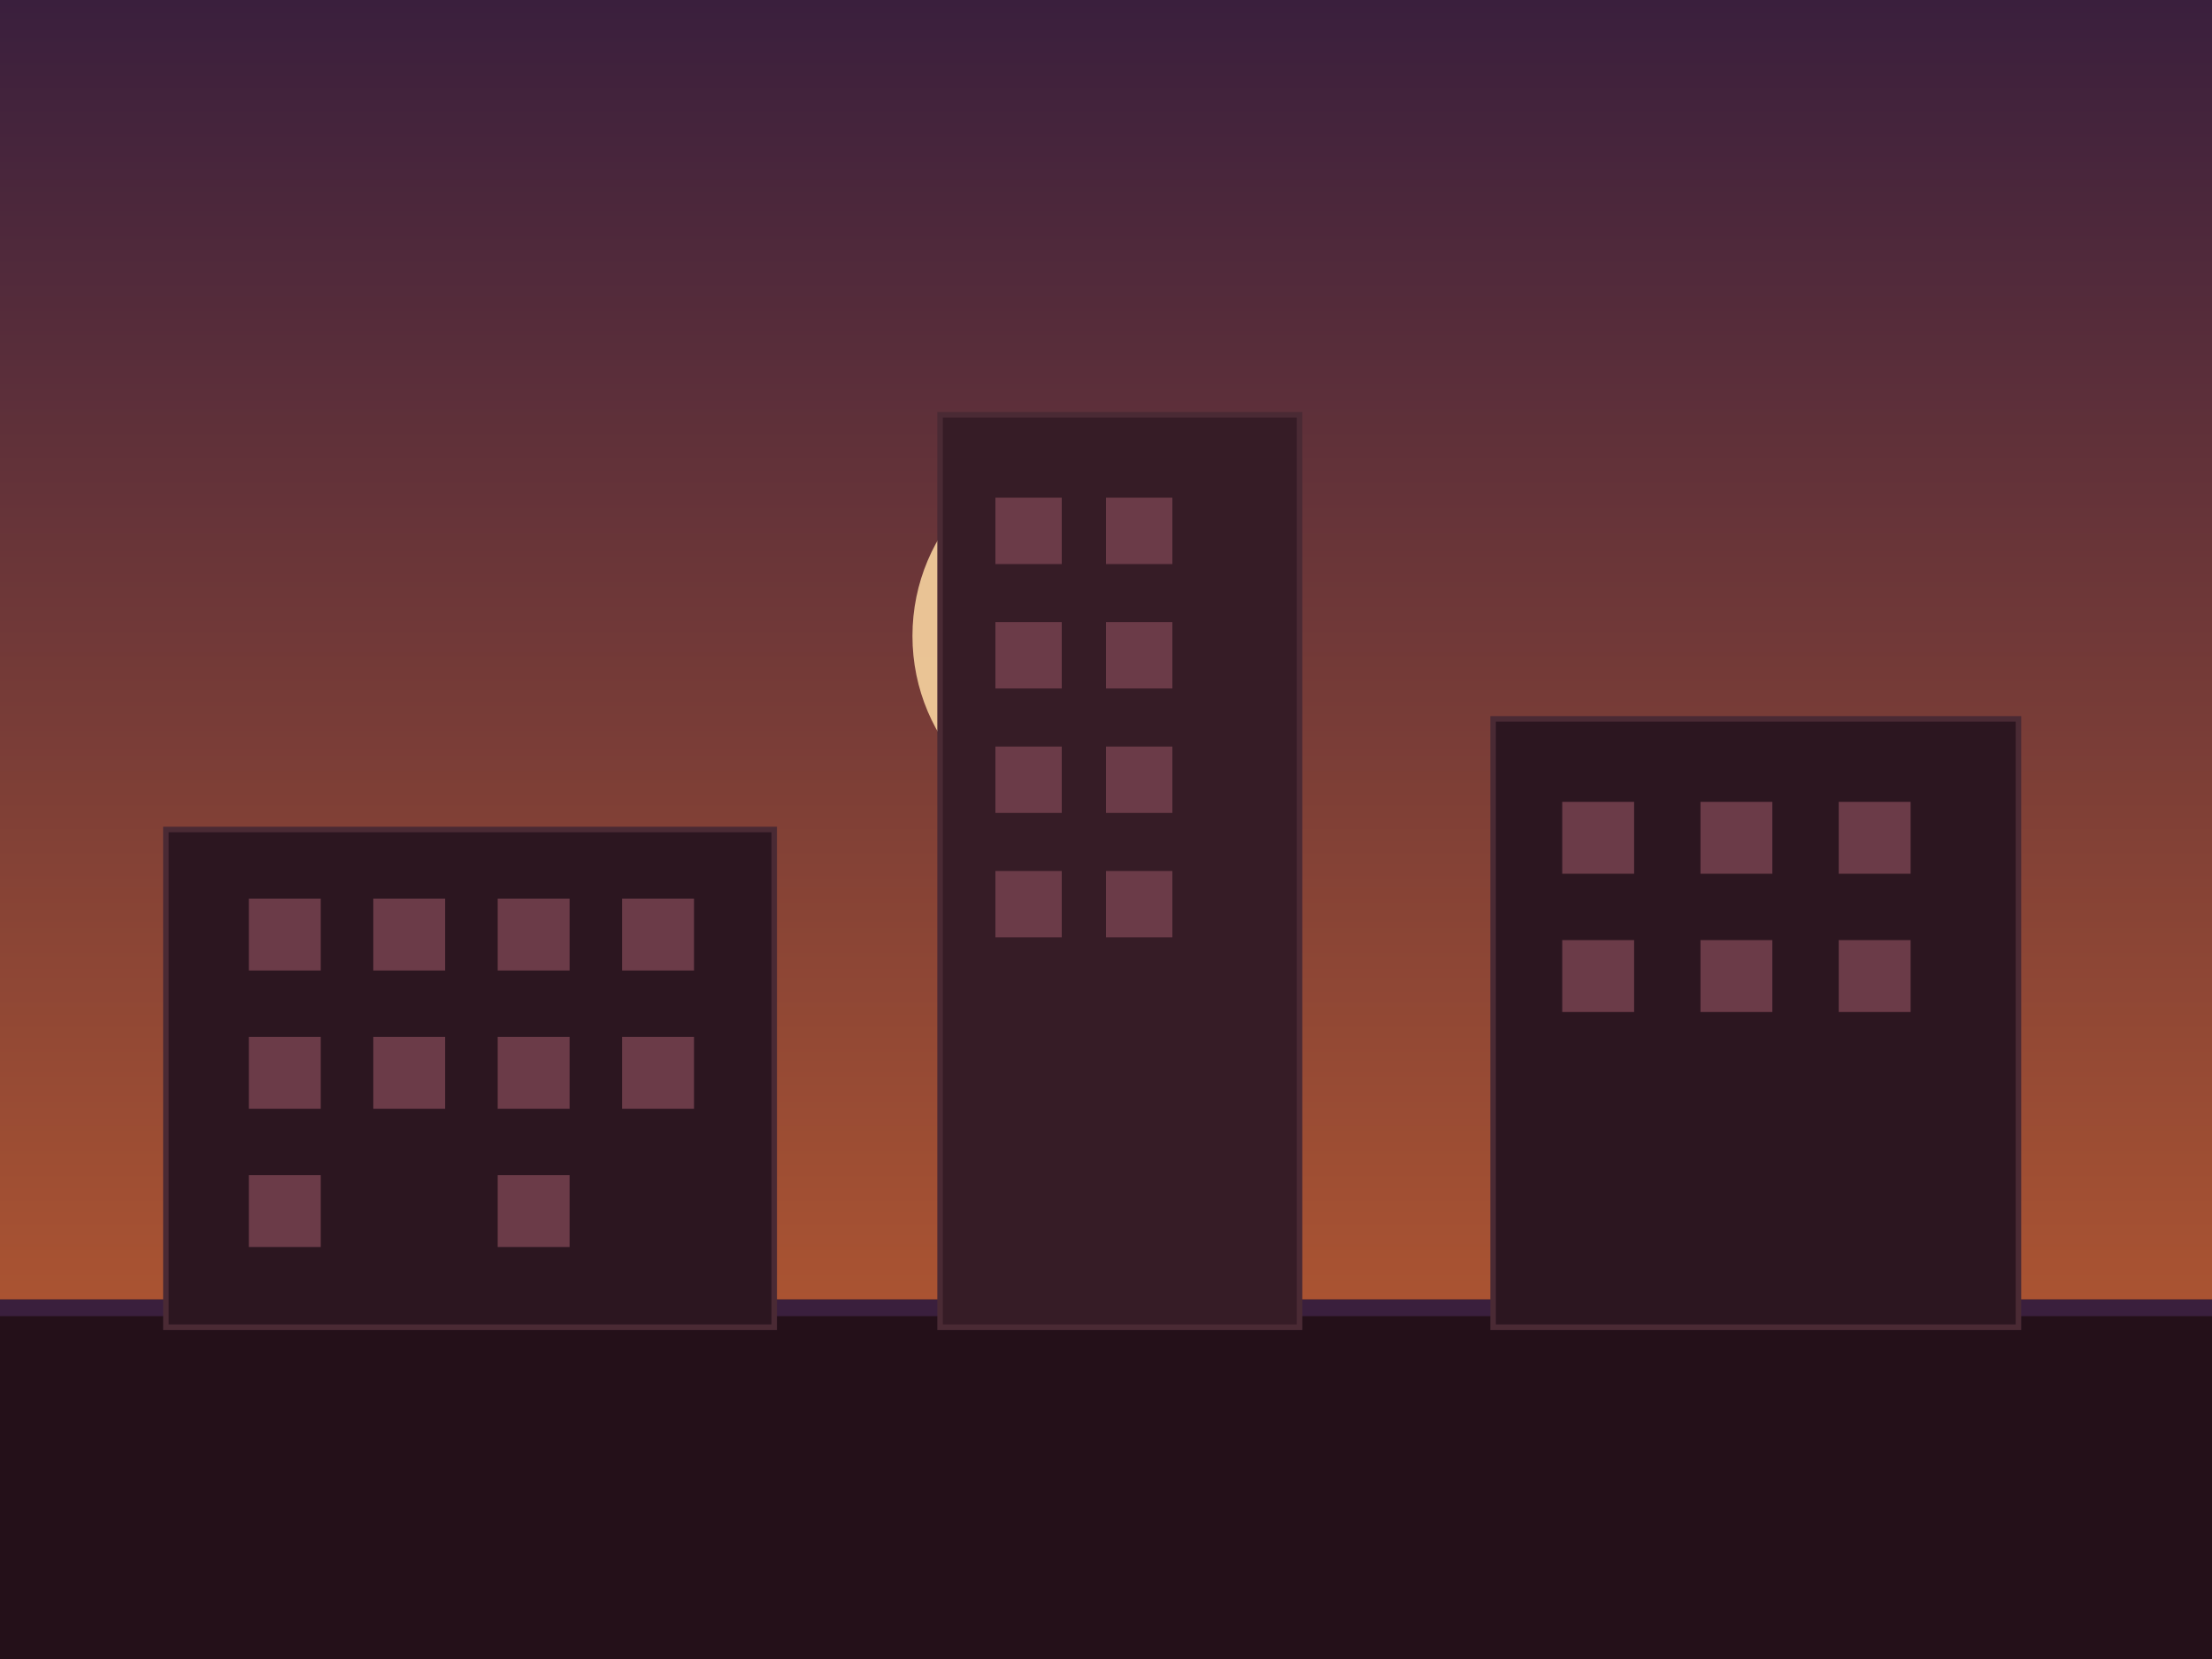
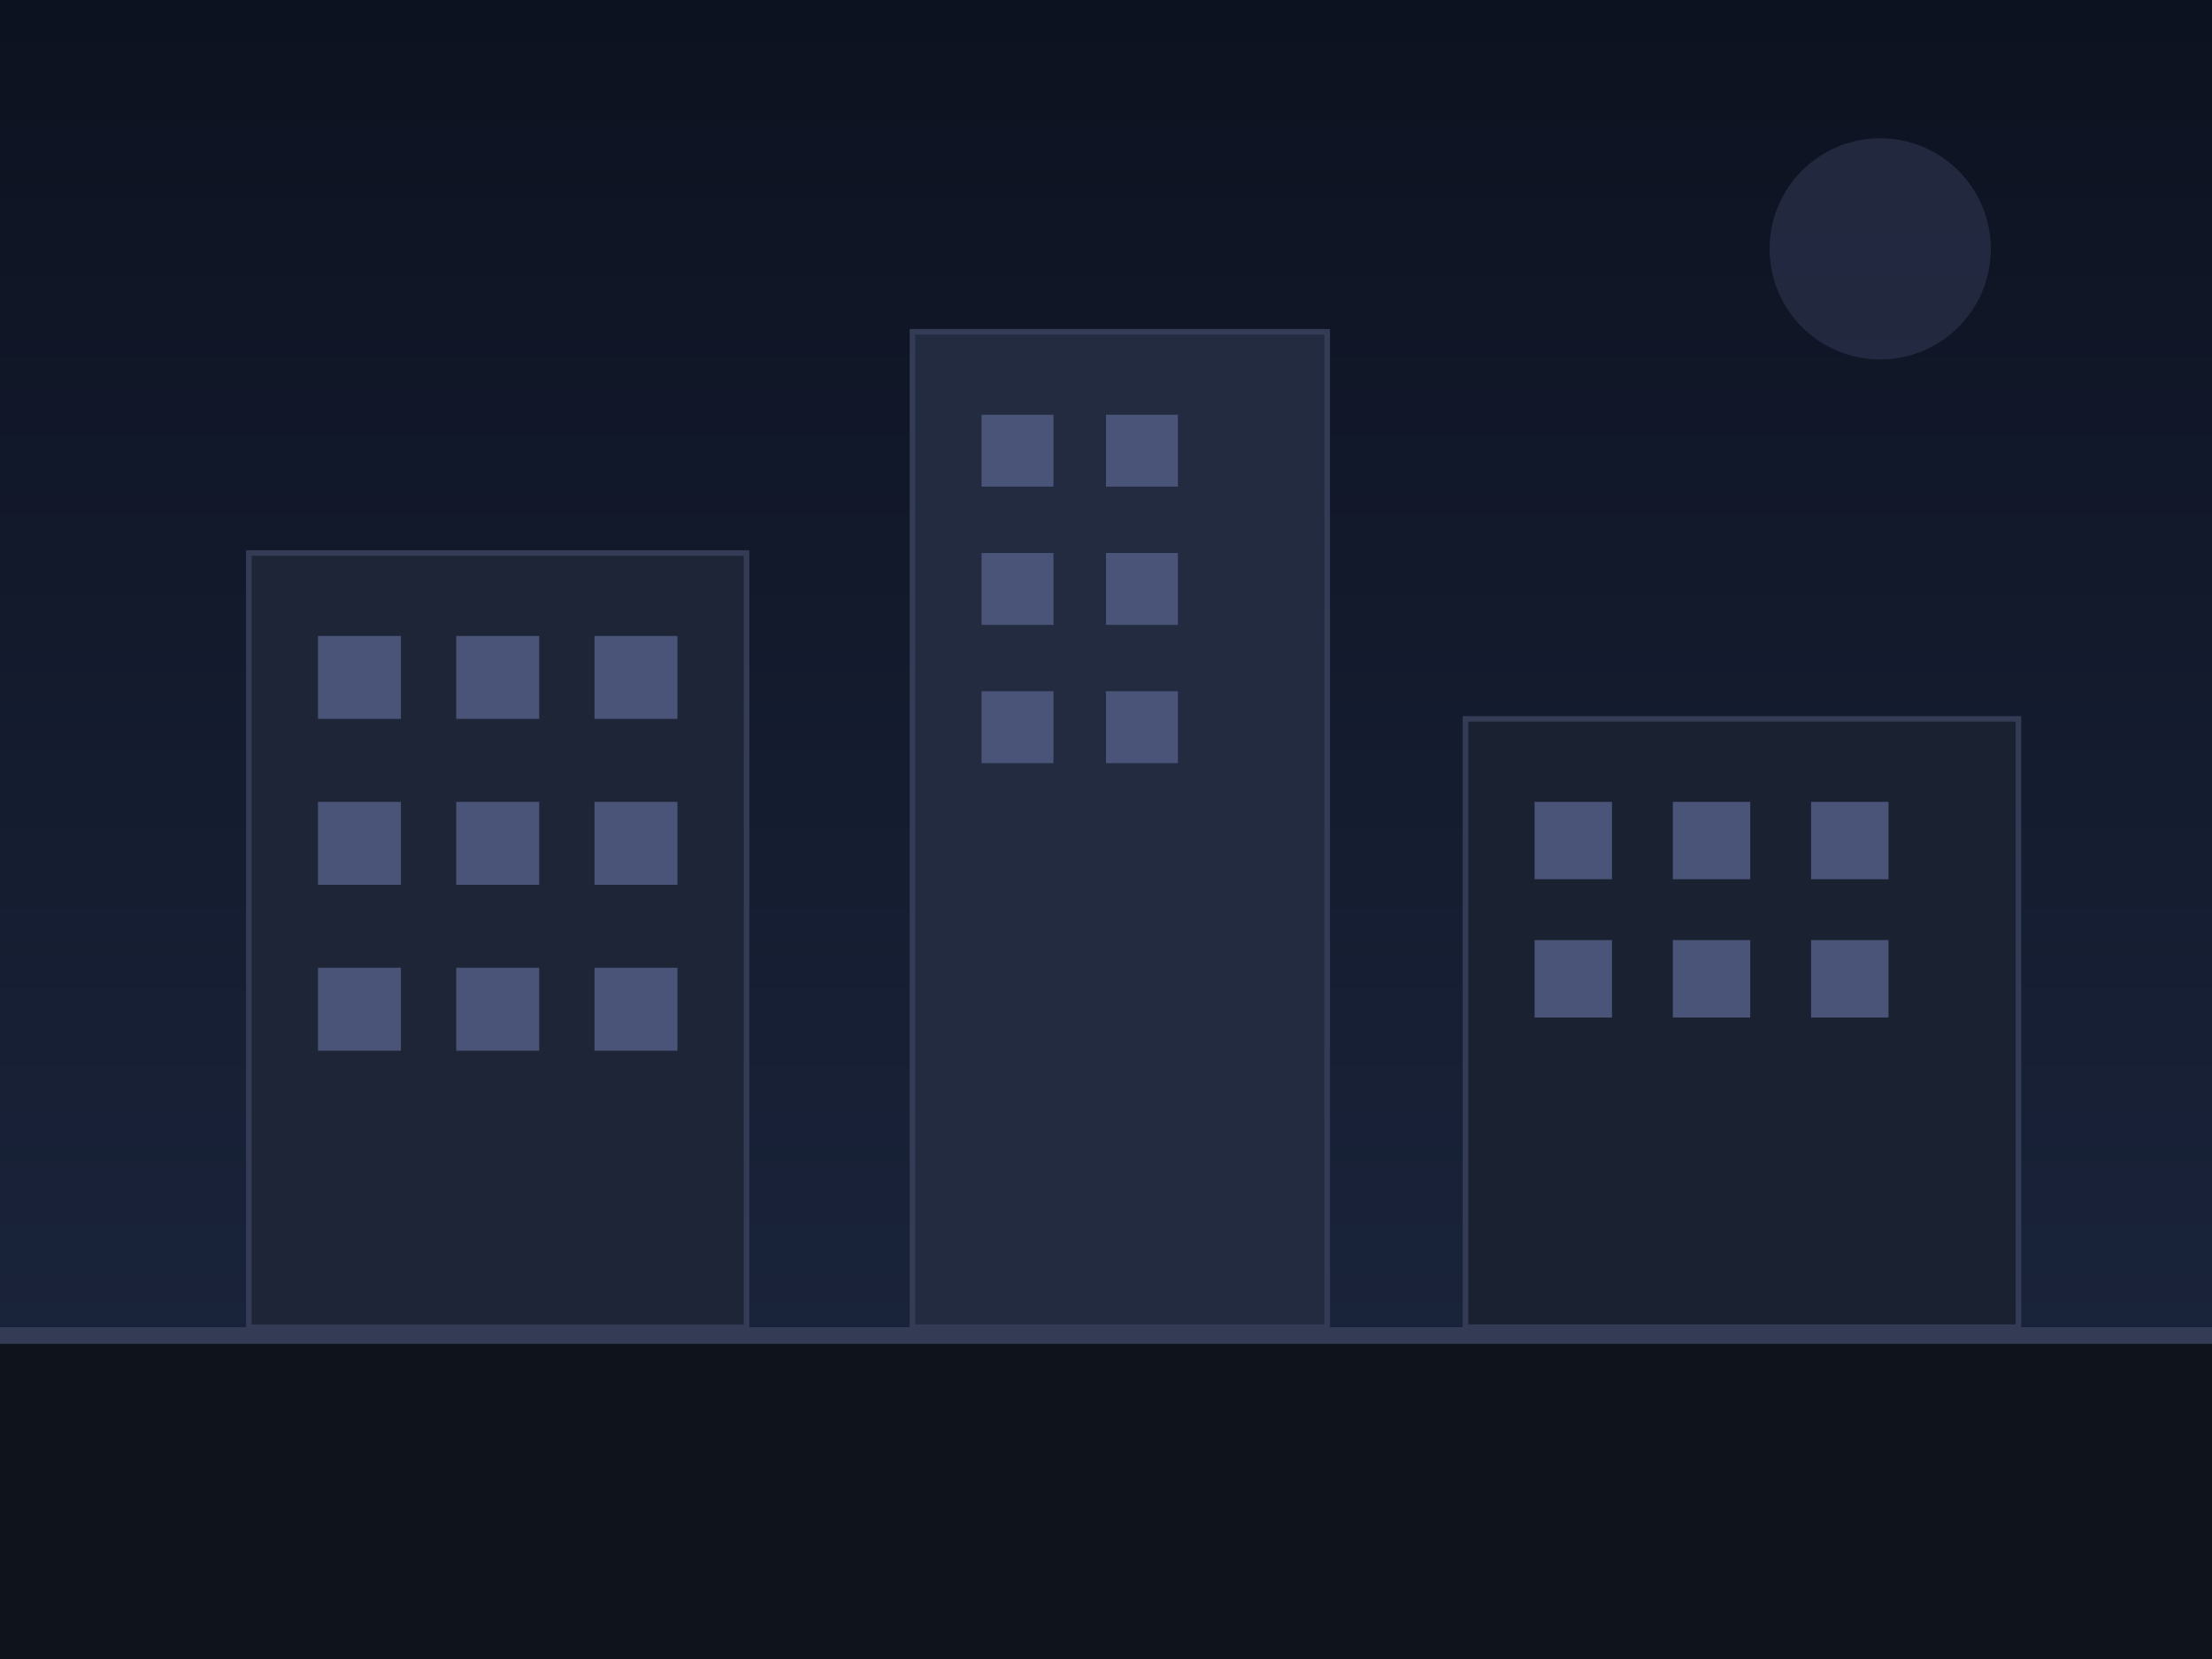
<svg xmlns="http://www.w3.org/2000/svg" viewBox="0 0 800 600">
  <defs>
-     <linearGradient id="sky2" x1="0" y1="0" x2="0" y2="1">
-       <stop offset="0" stop-color="#3a1f3d" />
-       <stop offset="1" stop-color="#c9622f" />
+     <linearGradient id="sky" x1="0" y1="0" x2="0" y2="1">
+       <stop offset="0" stop-color="#0d1220" />
+       <stop offset="1" stop-color="#1c2740" />
    </linearGradient>
  </defs>
-   <rect width="800" height="600" fill="url(#sky2)" />
-   <circle cx="400" cy="230" r="70" fill="#ffdca6" opacity="0.85" />
-   <rect x="0" y="470" width="800" height="130" fill="#241019" />
-   <rect x="0" y="470" width="800" height="6" fill="#3a1f3d" />
-   <rect x="60" y="300" width="220" height="180" fill="#2c1620" stroke="#4a2a34" stroke-width="2" />
-   <rect x="90" y="325" width="26" height="26" fill="#6b3b48" />
-   <rect x="135" y="325" width="26" height="26" fill="#6b3b48" />
-   <rect x="180" y="325" width="26" height="26" fill="#6b3b48" />
-   <rect x="225" y="325" width="26" height="26" fill="#6b3b48" />
-   <rect x="90" y="375" width="26" height="26" fill="#6b3b48" />
-   <rect x="135" y="375" width="26" height="26" fill="#6b3b48" />
-   <rect x="180" y="375" width="26" height="26" fill="#6b3b48" />
-   <rect x="225" y="375" width="26" height="26" fill="#6b3b48" />
-   <rect x="90" y="425" width="26" height="26" fill="#6b3b48" />
-   <rect x="180" y="425" width="26" height="26" fill="#6b3b48" />
-   <rect x="340" y="150" width="130" height="330" fill="#361c26" stroke="#4a2a34" stroke-width="2" />
-   <rect x="360" y="180" width="24" height="24" fill="#6b3b48" />
-   <rect x="400" y="180" width="24" height="24" fill="#6b3b48" />
-   <rect x="360" y="225" width="24" height="24" fill="#6b3b48" />
-   <rect x="400" y="225" width="24" height="24" fill="#6b3b48" />
-   <rect x="360" y="270" width="24" height="24" fill="#6b3b48" />
-   <rect x="400" y="270" width="24" height="24" fill="#6b3b48" />
-   <rect x="360" y="315" width="24" height="24" fill="#6b3b48" />
-   <rect x="400" y="315" width="24" height="24" fill="#6b3b48" />
-   <rect x="540" y="260" width="190" height="220" fill="#2c1620" stroke="#4a2a34" stroke-width="2" />
-   <rect x="565" y="290" width="26" height="26" fill="#6b3b48" />
-   <rect x="615" y="290" width="26" height="26" fill="#6b3b48" />
-   <rect x="665" y="290" width="26" height="26" fill="#6b3b48" />
-   <rect x="565" y="340" width="26" height="26" fill="#6b3b48" />
-   <rect x="615" y="340" width="26" height="26" fill="#6b3b48" />
-   <rect x="665" y="340" width="26" height="26" fill="#6b3b48" />
+   <rect width="800" height="600" fill="url(#sky)" />
+   <circle cx="680" cy="90" r="40" fill="#2f3550" opacity="0.6" />
+   <rect x="0" y="480" width="800" height="120" fill="#0f131c" />
+   <rect x="0" y="480" width="800" height="6" fill="#333c54" />
+   <rect x="90" y="200" width="180" height="280" fill="#1e2536" stroke="#333c54" stroke-width="2" />
+   <rect x="115" y="230" width="30" height="30" fill="#4a5378" />
+   <rect x="165" y="230" width="30" height="30" fill="#4a5378" />
+   <rect x="215" y="230" width="30" height="30" fill="#4a5378" />
+   <rect x="115" y="290" width="30" height="30" fill="#4a5378" />
+   <rect x="165" y="290" width="30" height="30" fill="#4a5378" />
+   <rect x="215" y="290" width="30" height="30" fill="#4a5378" />
+   <rect x="115" y="350" width="30" height="30" fill="#4a5378" />
+   <rect x="165" y="350" width="30" height="30" fill="#4a5378" />
+   <rect x="215" y="350" width="30" height="30" fill="#4a5378" />
+   <rect x="330" y="120" width="150" height="360" fill="#232b40" stroke="#333c54" stroke-width="2" />
+   <rect x="355" y="150" width="26" height="26" fill="#4a5378" />
+   <rect x="400" y="150" width="26" height="26" fill="#4a5378" />
+   <rect x="355" y="200" width="26" height="26" fill="#4a5378" />
+   <rect x="400" y="200" width="26" height="26" fill="#4a5378" />
+   <rect x="355" y="250" width="26" height="26" fill="#4a5378" />
+   <rect x="400" y="250" width="26" height="26" fill="#4a5378" />
+   <rect x="530" y="260" width="200" height="220" fill="#1a2131" stroke="#333c54" stroke-width="2" />
+   <rect x="555" y="290" width="28" height="28" fill="#4a5378" />
+   <rect x="605" y="290" width="28" height="28" fill="#4a5378" />
+   <rect x="655" y="290" width="28" height="28" fill="#4a5378" />
+   <rect x="555" y="340" width="28" height="28" fill="#4a5378" />
+   <rect x="605" y="340" width="28" height="28" fill="#4a5378" />
+   <rect x="655" y="340" width="28" height="28" fill="#4a5378" />
</svg>
